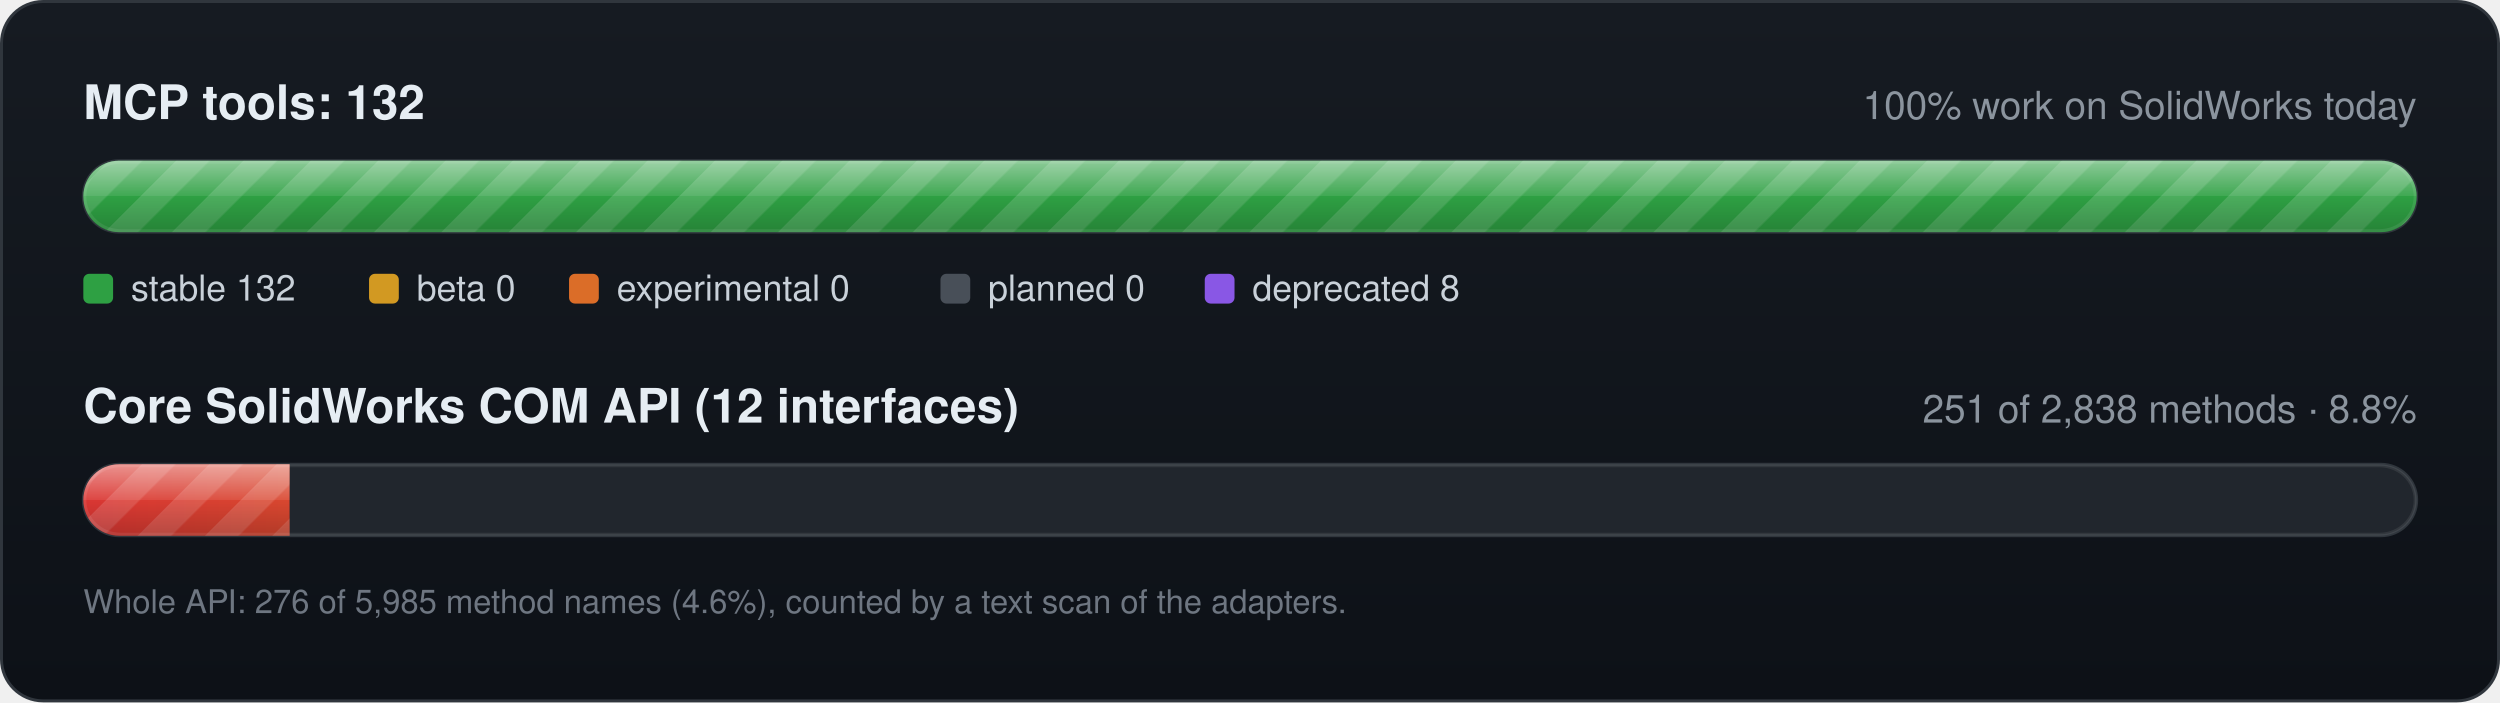
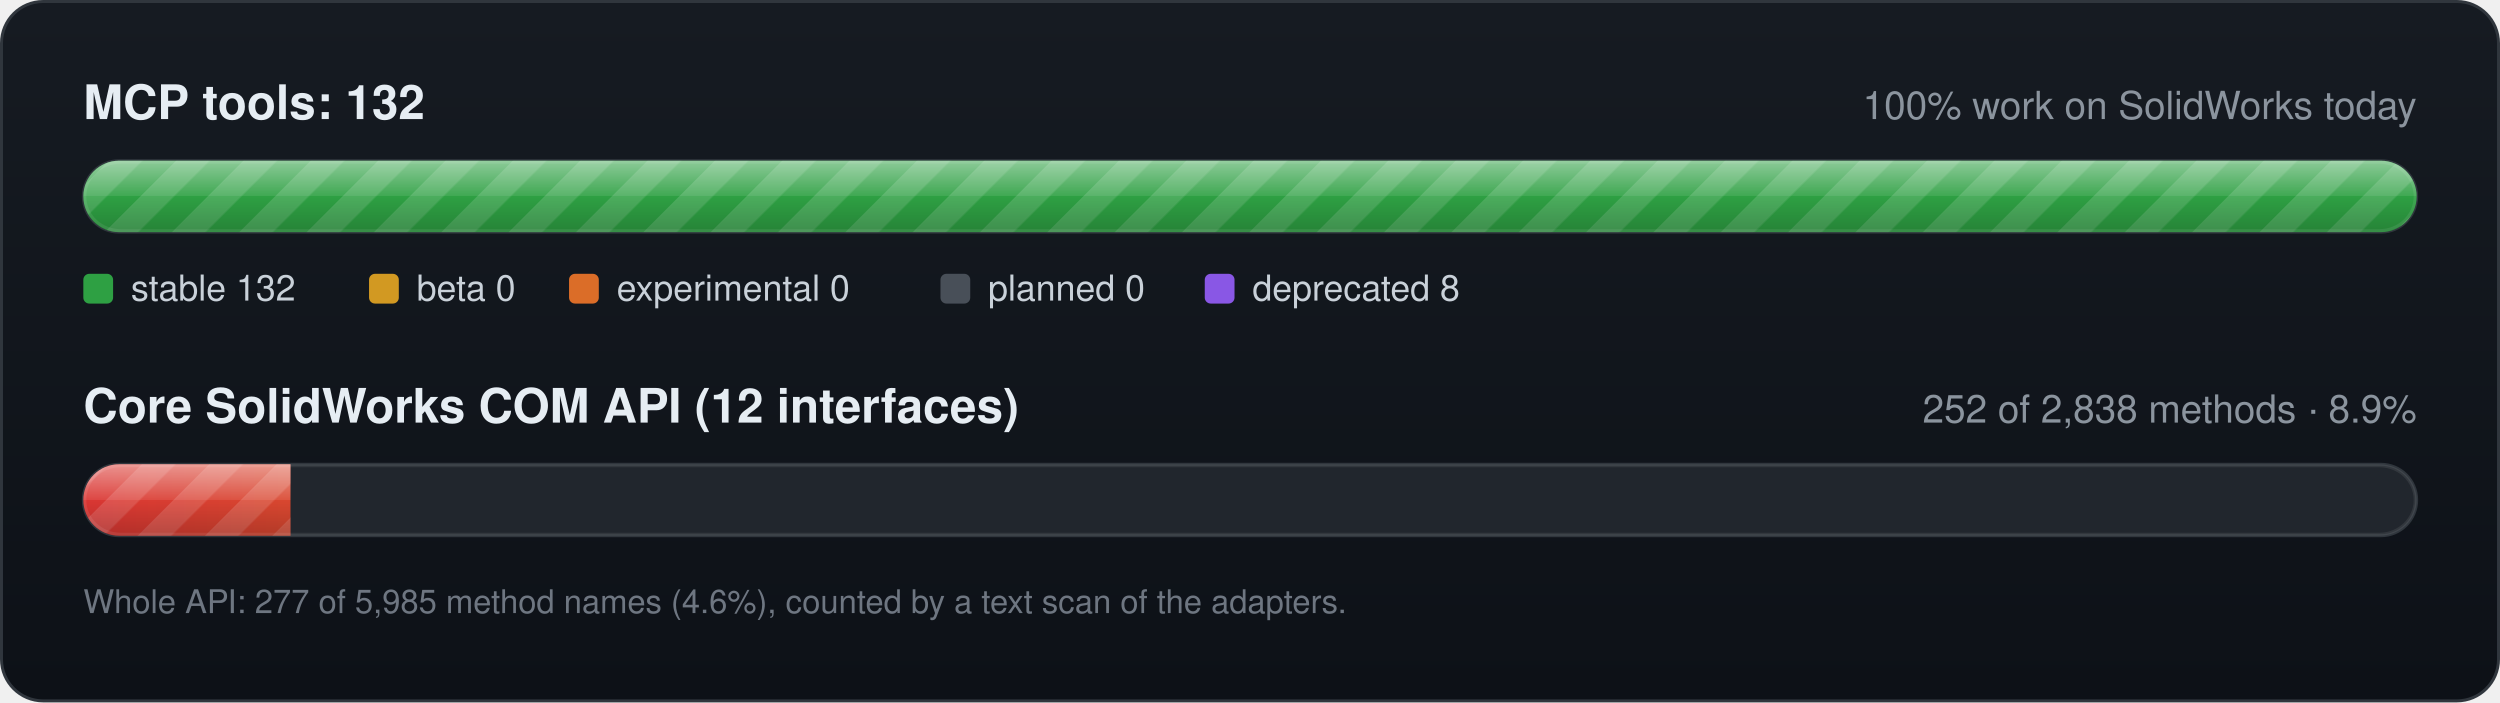
<svg xmlns="http://www.w3.org/2000/svg" width="840" height="236" viewBox="0 0 840 236" role="img" aria-label="Project progress">
  <defs>
    <linearGradient id="panel" x1="0" y1="0" x2="0" y2="1">
      <stop offset="0" stop-color="#161b22" />
      <stop offset="1" stop-color="#0d1117" />
    </linearGradient>
    <linearGradient id="gloss" x1="0" y1="0" x2="0" y2="1">
      <stop offset="0" stop-color="#fff" stop-opacity=".45" />
      <stop offset=".5" stop-color="#fff" stop-opacity=".08" />
      <stop offset=".5" stop-color="#000" stop-opacity="0" />
      <stop offset="1" stop-color="#000" stop-opacity=".18" />
    </linearGradient>
    <linearGradient id="heat" gradientUnits="userSpaceOnUse" x1="28" y1="0" x2="812" y2="0">
      <stop offset="0" stop-color="#da3633" />
      <stop offset=".5" stop-color="#d29922" />
      <stop offset="1" stop-color="#2ea043" />
    </linearGradient>
    <pattern id="stripes" width="16" height="16" patternUnits="userSpaceOnUse" patternTransform="rotate(45)">
      <rect width="8" height="16" fill="#fff" fill-opacity=".14" />
      <animateTransform attributeName="patternTransform" type="translate" additive="sum" from="0 0" to="16 0" dur="1.6s" repeatCount="indefinite" />
    </pattern>
    <clipPath id="track-tools">
      <rect x="28" y="54" width="784" height="24" rx="12.0" />
    </clipPath>
    <clipPath id="track-com">
      <rect x="28" y="156" width="784" height="24" rx="12.0" />
    </clipPath>
  </defs>
  <rect x=".5" y=".5" width="839" height="235" rx="14" fill="url(#panel)" stroke="#30363d" />
  <text x="28" y="40" font-family="-apple-system,'Segoe UI',Helvetica,Arial,sans-serif" font-size="16" fill="#e6edf3" font-weight="600" text-anchor="start">MCP tools: 132</text>
  <text x="812" y="40" font-family="-apple-system,'Segoe UI',Helvetica,Arial,sans-serif" font-size="13" fill="#8b949e" font-weight="400" text-anchor="end">100% work on SolidWorks today</text>
  <rect x="28" y="54" width="784" height="24" rx="12.0" fill="#21262d" stroke="#30363d" />
  <g clip-path="url(#track-tools)">
    <rect x="28.0" y="54" width="784.0" height="24" fill="#2ea043" />
    <rect x="812.0" y="54" width="0.0" height="24" fill="#d29922" />
    <rect x="812.0" y="54" width="0.0" height="24" fill="#db6d28" />
    <rect x="28" y="54" width="784.0" height="24" fill="url(#stripes)" />
    <rect x="28" y="54" width="784.0" height="24" fill="url(#gloss)" />
  </g>
  <rect x="28.5" y="54.5" width="783" height="23" rx="12.0" fill="none" stroke="#fff" stroke-opacity=".08" />
  <rect x="28" y="92" width="10" height="10" rx="2" fill="#2ea043" />
  <text x="44" y="101" font-family="-apple-system,'Segoe UI',Helvetica,Arial,sans-serif" font-size="12" fill="#c9d1d9" font-weight="400" text-anchor="start">stable 132</text>
  <rect x="124" y="92" width="10" height="10" rx="2" fill="#d29922" />
  <text x="140" y="101" font-family="-apple-system,'Segoe UI',Helvetica,Arial,sans-serif" font-size="12" fill="#c9d1d9" font-weight="400" text-anchor="start">beta 0</text>
  <rect x="191.2" y="92" width="10" height="10" rx="2" fill="#db6d28" />
  <text x="207.2" y="101" font-family="-apple-system,'Segoe UI',Helvetica,Arial,sans-serif" font-size="12" fill="#c9d1d9" font-weight="400" text-anchor="start">experimental 0</text>
  <rect x="316" y="92" width="10" height="10" rx="2" fill="#484f58" />
  <text x="332" y="101" font-family="-apple-system,'Segoe UI',Helvetica,Arial,sans-serif" font-size="12" fill="#c9d1d9" font-weight="400" text-anchor="start">planned 0</text>
  <rect x="404.8" y="92" width="10" height="10" rx="2" fill="#8957e5" />
  <text x="420.8" y="101" font-family="-apple-system,'Segoe UI',Helvetica,Arial,sans-serif" font-size="12" fill="#c9d1d9" font-weight="400" text-anchor="start">deprecated 8</text>
  <text x="28" y="142" font-family="-apple-system,'Segoe UI',Helvetica,Arial,sans-serif" font-size="16" fill="#e6edf3" font-weight="600" text-anchor="start">Core SolidWorks COM API (12 interfaces)</text>
-   <text x="812" y="142" font-family="-apple-system,'Segoe UI',Helvetica,Arial,sans-serif" font-size="13" fill="#8b949e" font-weight="400" text-anchor="end">251 of 2,838 methods · 8.8%</text>
+   <text x="812" y="142" font-family="-apple-system,'Segoe UI',Helvetica,Arial,sans-serif" font-size="13" fill="#8b949e" font-weight="400" text-anchor="end">252 of 2,838 methods · 8.9%</text>
  <rect x="28" y="156" width="784" height="24" rx="12.0" fill="#21262d" stroke="#30363d" />
  <g clip-path="url(#track-com)">
-     <rect x="28.0" y="156" width="69.3" height="24" fill="url(#heat)" />
-     <rect x="28" y="156" width="69.3" height="24" fill="url(#stripes)" />
-     <rect x="28" y="156" width="69.3" height="24" fill="url(#gloss)" />
+     <rect x="28.0" y="156" width="69.6" height="24" fill="url(#heat)" />
+     <rect x="28" y="156" width="69.6" height="24" fill="url(#stripes)" />
+     <rect x="28" y="156" width="69.6" height="24" fill="url(#gloss)" />
  </g>
  <rect x="28.5" y="156.5" width="783" height="23" rx="12.0" fill="none" stroke="#fff" stroke-opacity=".08" />
-   <text x="28" y="206" font-family="-apple-system,'Segoe UI',Helvetica,Arial,sans-serif" font-size="11" fill="#6e7681" font-weight="400" text-anchor="start">Whole API: 276 of 5,985 method names (4.6%), counted by a text scan of the adapters.</text>
+   <text x="28" y="206" font-family="-apple-system,'Segoe UI',Helvetica,Arial,sans-serif" font-size="11" fill="#6e7681" font-weight="400" text-anchor="start">Whole API: 277 of 5,985 method names (4.6%), counted by a text scan of the adapters.</text>
</svg>
